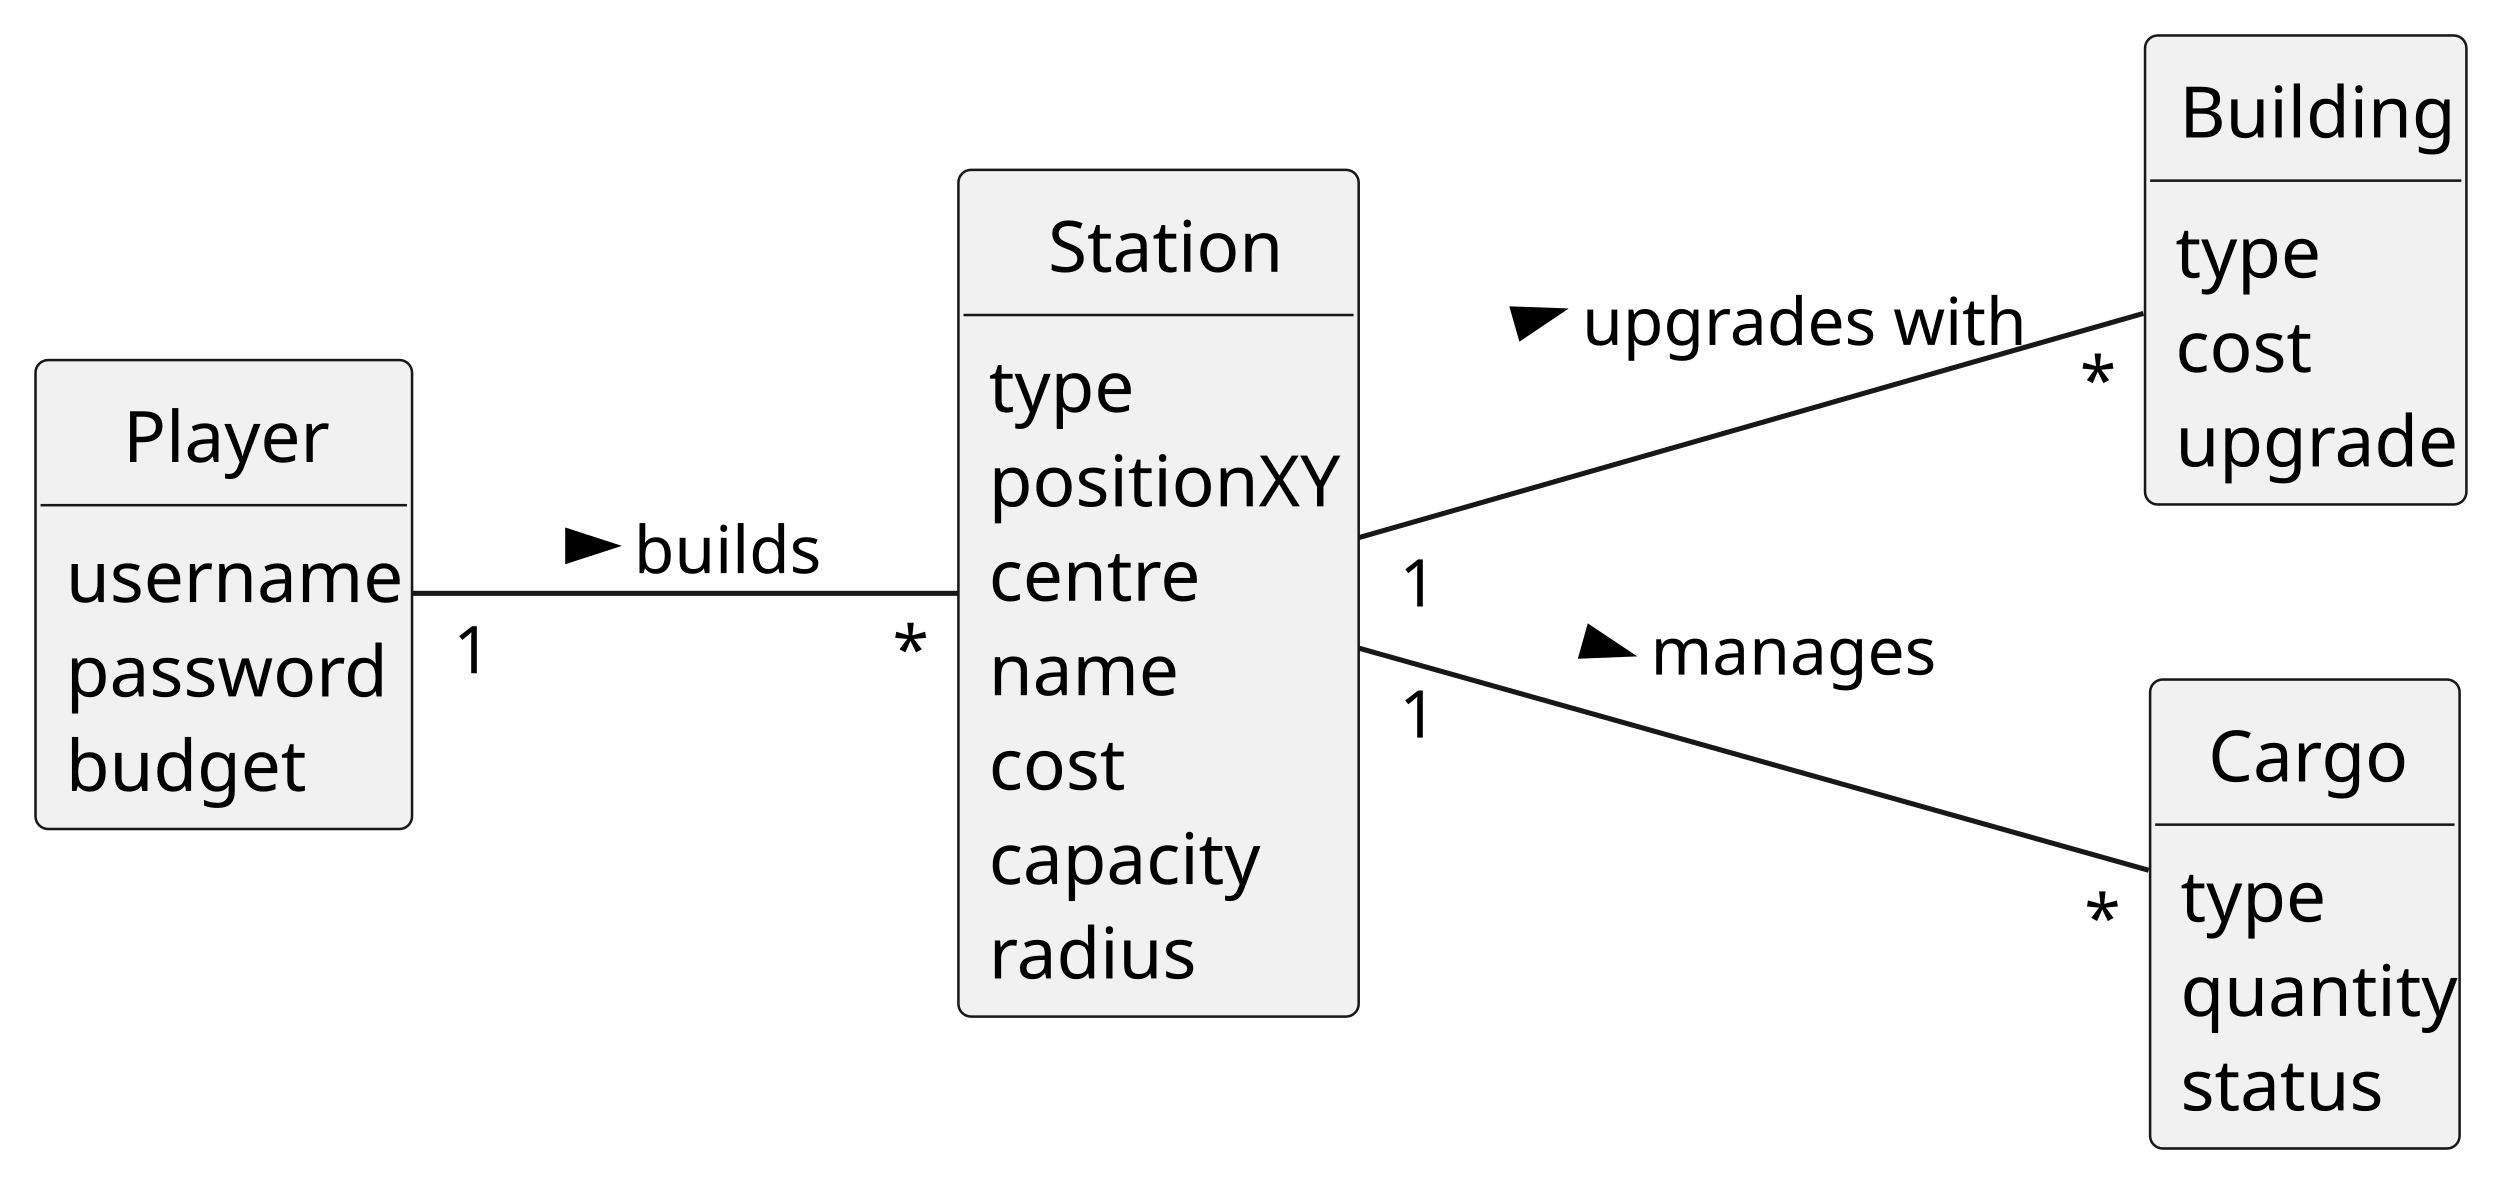
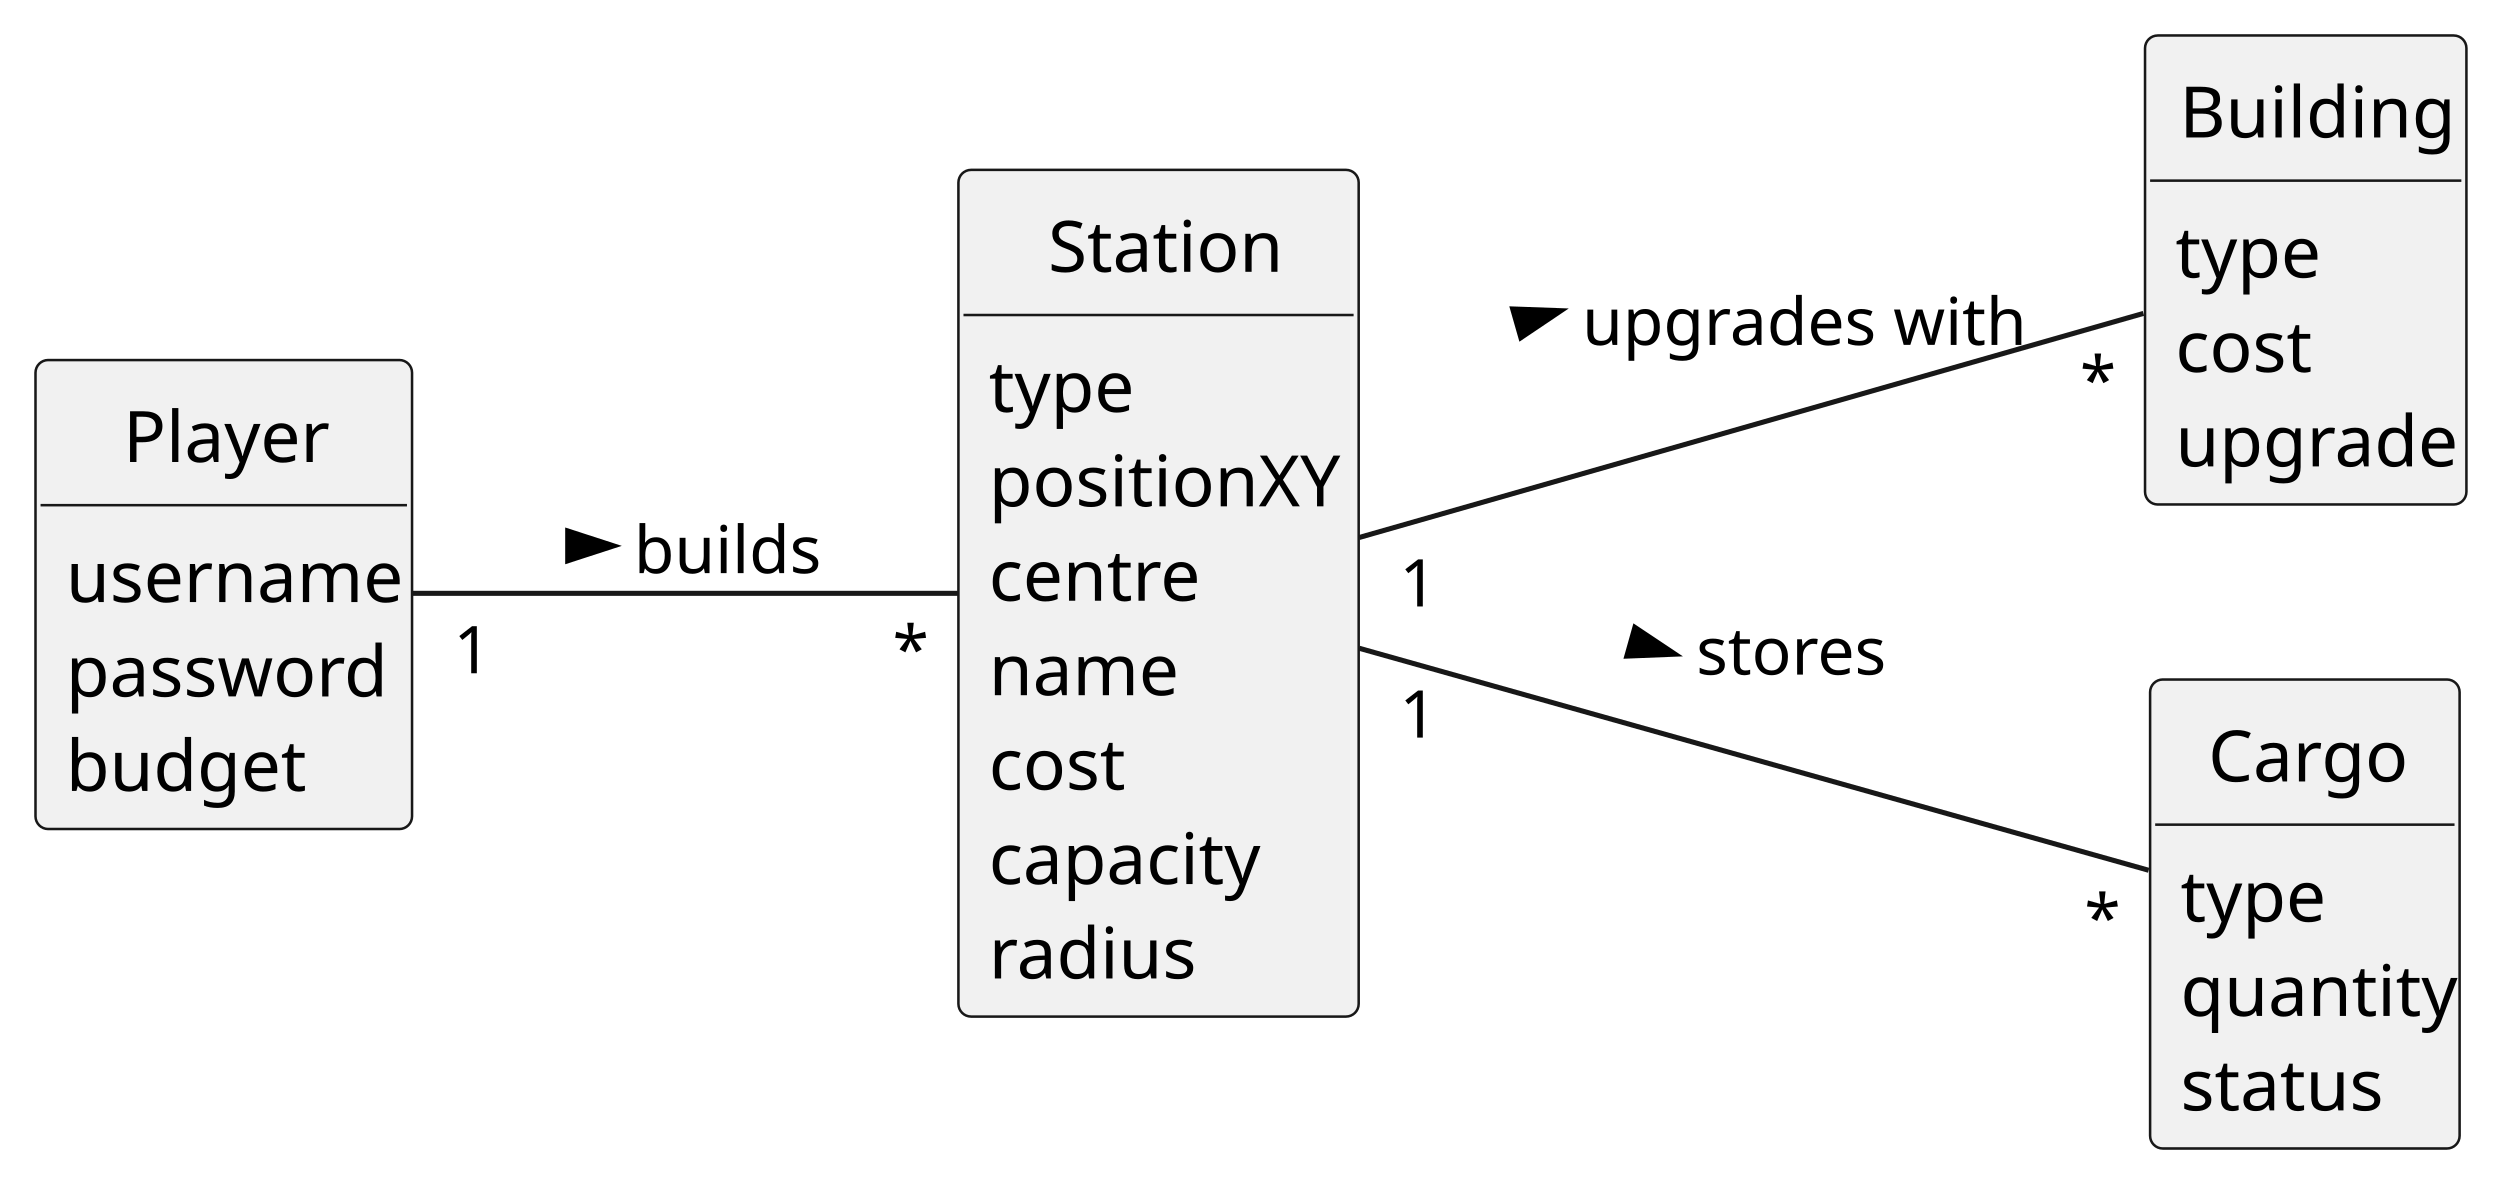
<svg xmlns="http://www.w3.org/2000/svg" contentStyleType="text/css" height="233px" preserveAspectRatio="none" style="width:493px;height:233px;background:#FFFFFF;" version="1.1" viewBox="0 0 493 233" width="493px" zoomAndPan="magnify">
  <defs />
  <g>
    <g id="elem_Station">
      <rect codeLine="12" fill="#F1F1F1" height="166.969" id="Station" rx="2.5" ry="2.5" style="stroke:#181818;stroke-width:0.5;" width="78.931" x="189" y="33.5" />
      <text fill="#000000" font-family="sans-serif" font-size="14" lengthAdjust="spacing" textLength="43.586" x="206.672" y="53.607">Station</text>
      <line style="stroke:#181818;stroke-width:0.5;" x1="190" x2="266.931" y1="62.121" y2="62.121" />
      <text fill="#000000" font-family="sans-serif" font-size="14" lengthAdjust="spacing" textLength="26.462" x="195" y="81.228">type</text>
      <text fill="#000000" font-family="sans-serif" font-size="14" lengthAdjust="spacing" textLength="66.931" x="195" y="99.85">positionXY</text>
      <text fill="#000000" font-family="sans-serif" font-size="14" lengthAdjust="spacing" textLength="38.91" x="195" y="118.471">centre</text>
      <text fill="#000000" font-family="sans-serif" font-size="14" lengthAdjust="spacing" textLength="35.02" x="195" y="137.092">name</text>
      <text fill="#000000" font-family="sans-serif" font-size="14" lengthAdjust="spacing" textLength="25.676" x="195" y="155.713">cost</text>
      <text fill="#000000" font-family="sans-serif" font-size="14" lengthAdjust="spacing" textLength="51.358" x="195" y="174.334">capacity</text>
      <text fill="#000000" font-family="sans-serif" font-size="14" lengthAdjust="spacing" textLength="38.131" x="195" y="192.955">radius</text>
    </g>
    <g id="elem_Building">
      <rect codeLine="22" fill="#F1F1F1" height="92.484" id="Building" rx="2.5" ry="2.5" style="stroke:#181818;stroke-width:0.5;" width="63.379" x="423" y="7" />
      <text fill="#000000" font-family="sans-serif" font-size="14" lengthAdjust="spacing" textLength="49.813" x="429.783" y="27.107">Building</text>
      <line style="stroke:#181818;stroke-width:0.5;" x1="424" x2="485.379" y1="35.621" y2="35.621" />
      <text fill="#000000" font-family="sans-serif" font-size="14" lengthAdjust="spacing" textLength="26.462" x="429" y="54.728">type</text>
      <text fill="#000000" font-family="sans-serif" font-size="14" lengthAdjust="spacing" textLength="25.676" x="429" y="73.35">cost</text>
      <text fill="#000000" font-family="sans-serif" font-size="14" lengthAdjust="spacing" textLength="51.379" x="429" y="91.971">upgrade</text>
    </g>
    <g id="elem_Cargo">
      <rect codeLine="28" fill="#F1F1F1" height="92.484" id="Cargo" rx="2.5" ry="2.5" style="stroke:#181818;stroke-width:0.5;" width="61.034" x="424" y="134" />
      <text fill="#000000" font-family="sans-serif" font-size="14" lengthAdjust="spacing" textLength="38.131" x="435.452" y="154.107">Cargo</text>
      <line style="stroke:#181818;stroke-width:0.5;" x1="425" x2="484.034" y1="162.621" y2="162.621" />
      <text fill="#000000" font-family="sans-serif" font-size="14" lengthAdjust="spacing" textLength="26.462" x="430" y="181.728">type</text>
      <text fill="#000000" font-family="sans-serif" font-size="14" lengthAdjust="spacing" textLength="49.034" x="430" y="200.35">quantity</text>
      <text fill="#000000" font-family="sans-serif" font-size="14" lengthAdjust="spacing" textLength="37.352" x="430" y="218.971">status</text>
    </g>
    <g id="elem_Player">
      <rect codeLine="34" fill="#F1F1F1" height="92.484" id="Player" rx="2.5" ry="2.5" style="stroke:#181818;stroke-width:0.5;" width="74.255" x="7" y="71" />
      <text fill="#000000" font-family="sans-serif" font-size="14" lengthAdjust="spacing" textLength="39.683" x="24.286" y="91.107">Player</text>
      <line style="stroke:#181818;stroke-width:0.5;" x1="8" x2="80.255" y1="99.621" y2="99.621" />
      <text fill="#000000" font-family="sans-serif" font-size="14" lengthAdjust="spacing" textLength="62.255" x="13" y="118.728">username</text>
      <text fill="#000000" font-family="sans-serif" font-size="14" lengthAdjust="spacing" textLength="59.917" x="13" y="137.35">password</text>
      <text fill="#000000" font-family="sans-serif" font-size="14" lengthAdjust="spacing" textLength="42.82" x="13" y="155.971">budget</text>
    </g>
    <g id="link_Station_Building">
      <path codeLine="40" d="M268.01,106 C311.79,93.49 382.39,73.32 422.69,61.8 " fill="none" id="Station-Building" style="stroke:#181818;stroke-width:1.0;" />
      <polygon fill="#000000" points="307.808,61.272,298.303,60.931,299.918,66.583,307.808,61.272" style="stroke:#000000;stroke-width:1.0;" />
      <text fill="#000000" font-family="sans-serif" font-size="13" lengthAdjust="spacing" textLength="80.939" x="312" y="68.028">upgrades with</text>
      <text fill="#000000" font-family="sans-serif" font-size="13" lengthAdjust="spacing" textLength="7.23" x="275.968" y="119.597">1</text>
      <text fill="#000000" font-family="sans-serif" font-size="13" lengthAdjust="spacing" textLength="5.059" x="410.15" y="79.591">*</text>
    </g>
    <g id="link_Station_Cargo">
      <path codeLine="41" d="M268.01,127.83 C312.16,140.25 383.61,160.34 423.72,171.62 " fill="none" id="Station-Cargo" style="stroke:#181818;stroke-width:1.0;" />
-       <polygon fill="#000000" points="321.313,128.999,313.402,123.721,311.81,129.38,321.313,128.999" style="stroke:#000000;stroke-width:1.0;" />
-       <text fill="#000000" font-family="sans-serif" font-size="13" lengthAdjust="spacing" textLength="53.479" x="325.5" y="133.028">manages</text>
+       <polygon fill="#000000" points="330.313,128.999,322.402,123.721,320.81,129.38,330.313,128.999" style="stroke:#000000;stroke-width:1.0;" />
+       <text fill="#000000" font-family="sans-serif" font-size="13" lengthAdjust="spacing" textLength="35.401" x="334.5" y="133.028">stores</text>
      <text fill="#000000" font-family="sans-serif" font-size="13" lengthAdjust="spacing" textLength="7.23" x="275.968" y="145.452">1</text>
      <text fill="#000000" font-family="sans-serif" font-size="13" lengthAdjust="spacing" textLength="5.059" x="411.027" y="185.654">*</text>
    </g>
    <g id="link_Player_Station">
      <path codeLine="42" d="M81.06,117 C112.22,117 157.14,117 189,117 " fill="none" id="Player-Station" style="stroke:#181818;stroke-width:1.0;" />
      <polygon fill="#000000" points="121,107.645,111.955,104.707,111.955,110.584,121,107.645" style="stroke:#000000;stroke-width:1.0;" />
      <text fill="#000000" font-family="sans-serif" font-size="13" lengthAdjust="spacing" textLength="33.966" x="125" y="113.028">builds</text>
      <text fill="#000000" font-family="sans-serif" font-size="13" lengthAdjust="spacing" textLength="7.23" x="89.423" y="132.762">1</text>
      <text fill="#000000" font-family="sans-serif" font-size="13" lengthAdjust="spacing" textLength="5.059" x="176.006" y="132.679">*</text>
    </g>
  </g>
</svg>
